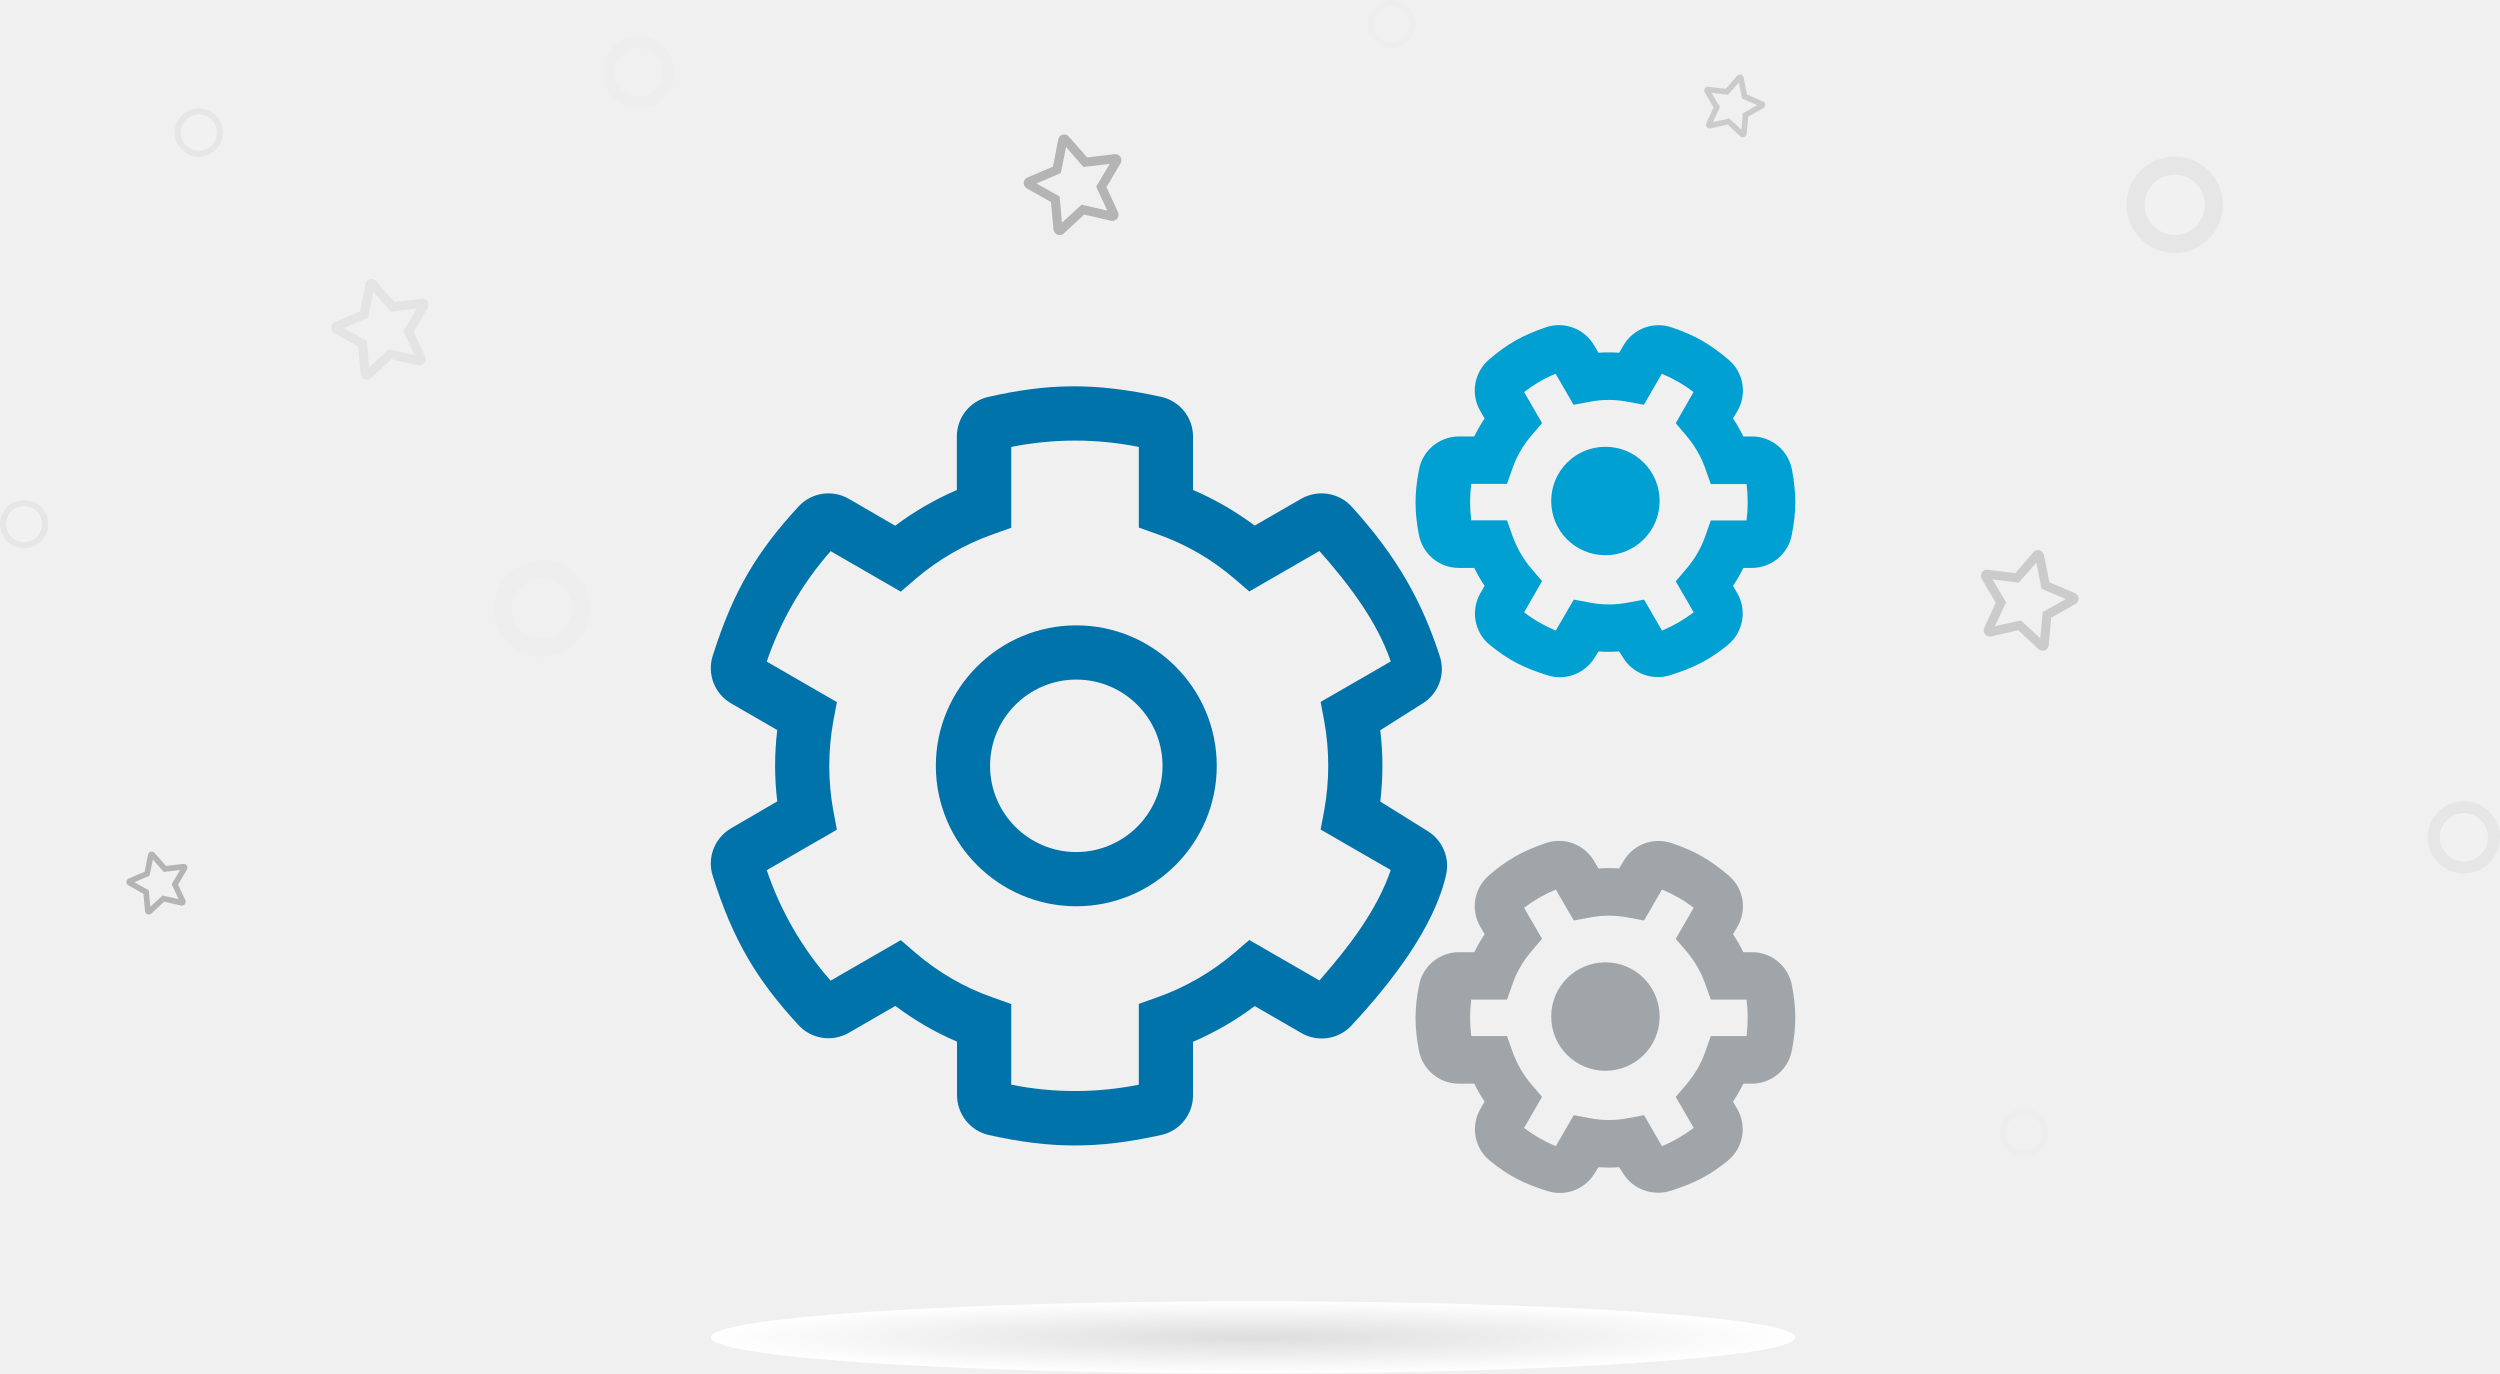
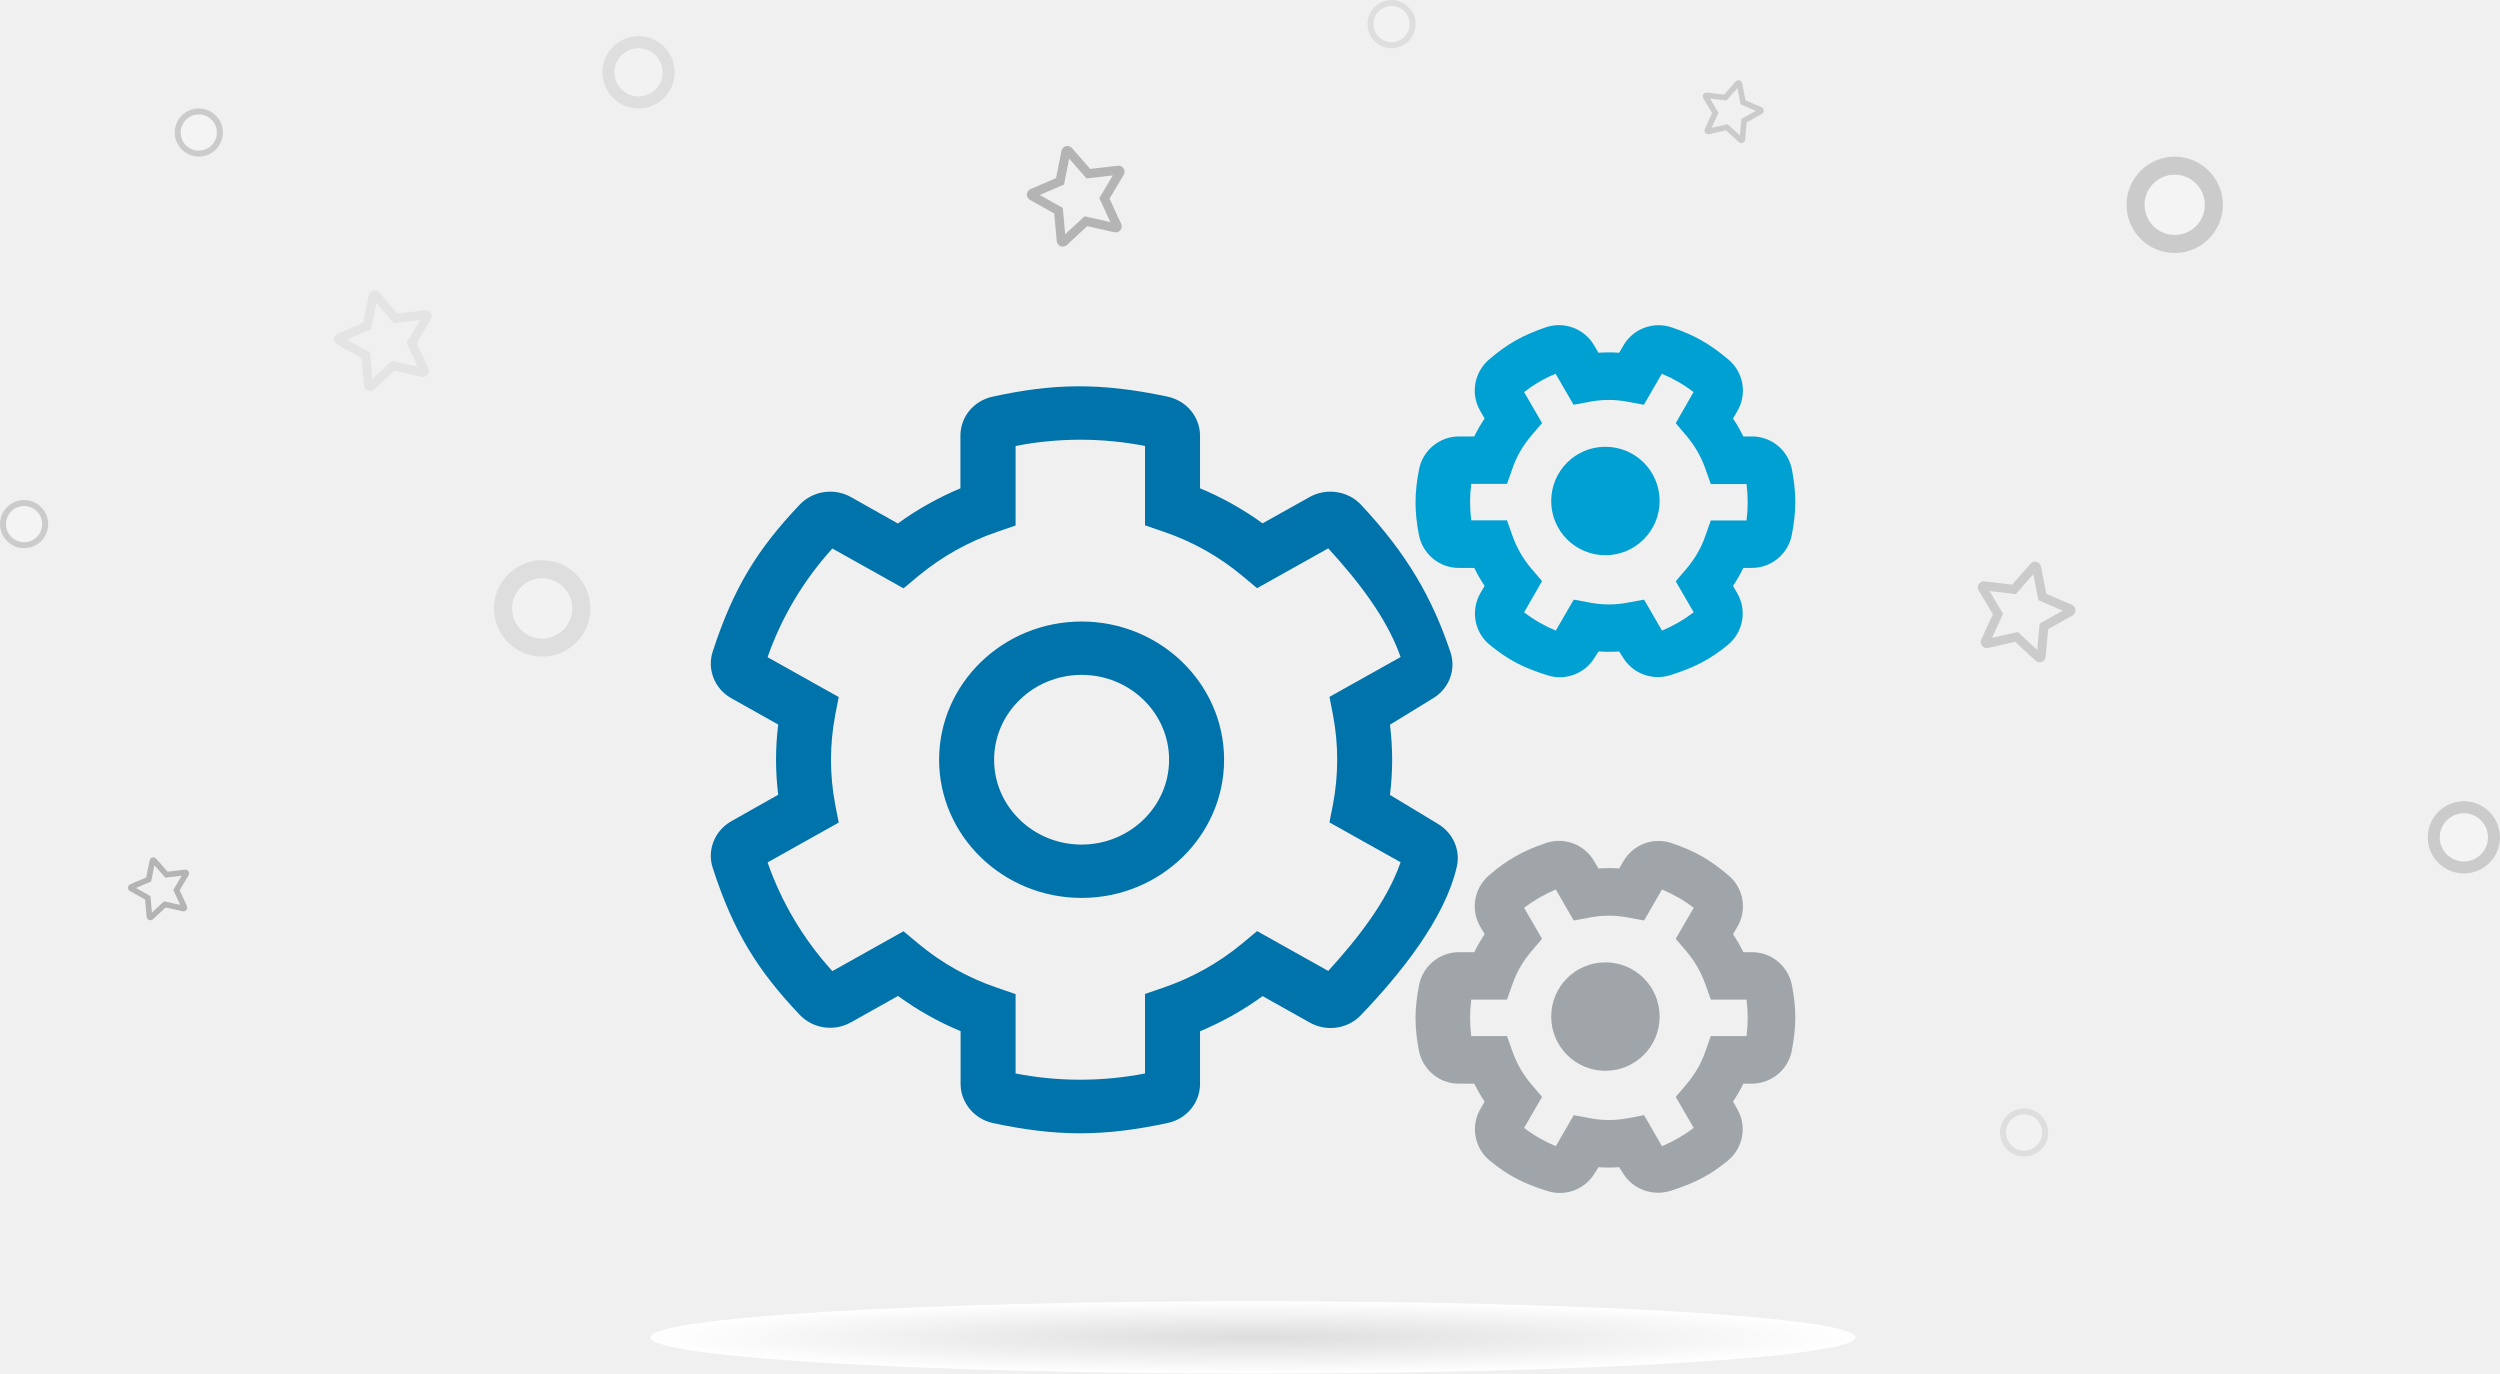
- <svg xmlns="http://www.w3.org/2000/svg" width="415" height="228" viewBox="0 0 415 228" fill="none">
-   <g opacity="0.15">
-     <path opacity="0.15" d="M90 109C94.418 109 98 105.418 98 101C98 96.582 94.418 93 90 93C85.582 93 82 96.582 82 101C82 105.418 85.582 109 90 109Z" fill="white" />
-     <path opacity="0.15" d="M90 107.5C93.59 107.5 96.5 104.59 96.5 101C96.5 97.41 93.59 94.5 90 94.5C86.41 94.5 83.5 97.41 83.5 101C83.5 104.59 86.41 107.5 90 107.5Z" stroke="#777777" stroke-width="3" />
+ <svg xmlns="http://www.w3.org/2000/svg" width="415" height="228" viewBox="0 0 415 228">
+   <defs>
+     <radialGradient id="radial-gradient" cx="0.5" cy="0.5" r="0.5" gradientUnits="objectBoundingBox">
+       <stop offset="0" stop-color="#ddd" />
+       <stop offset="1" stop-color="#fff" />
+     </radialGradient>
+   </defs>
+   <g id="process" transform="translate(-492 -434)">
+     <g id="circles">
+       <g id="Ellipse_9" data-name="Ellipse 9" transform="translate(574 527)" fill="#fff" stroke="#777" stroke-width="3" opacity="0.15">
+         <circle cx="8" cy="8" r="8" stroke="none" />
+         <circle cx="8" cy="8" r="6.5" fill="none" />
+         <animate attributeName="opacity" values="0;0.25;0" dur="1s" repeatCount="indefinite" />
+       </g>
+       <g id="Ellipse_13" data-name="Ellipse 13" transform="translate(895 567)" fill="#fff" stroke="#777" stroke-width="2" opacity="0.3">
+         <circle cx="6" cy="6" r="6" stroke="none" />
+         <circle cx="6" cy="6" r="5" fill="none" />
+         <animate attributeName="opacity" values="0;0.6;0" dur="1.3s" repeatCount="indefinite" />
+       </g>
+       <g id="Ellipse_14" data-name="Ellipse 14" transform="translate(592 440)" fill="#fff" stroke="#777" stroke-width="2" opacity="0.15">
+         <circle cx="6" cy="6" r="6" stroke="none" />
+         <circle cx="6" cy="6" r="5" fill="none" />
+         <animate attributeName="opacity" values="0;0.25;0" dur="1.6s" repeatCount="indefinite" />
+       </g>
+       <g id="Ellipse_10" data-name="Ellipse 10" transform="translate(845 460)" fill="#fff" stroke="#777" stroke-width="3" opacity="0.3">
+         <circle cx="8" cy="8" r="8" stroke="none" />
+         <circle cx="8" cy="8" r="6.5" fill="none" />
+         <animate attributeName="opacity" values="0;0.6;0" dur="1.9s" repeatCount="indefinite" />
+       </g>
+       <g id="Ellipse_11" data-name="Ellipse 11" transform="translate(824 618)" fill="#fff" stroke="#777" stroke-width="1" opacity="0.15">
+         <circle cx="4" cy="4" r="4" stroke="none" />
+         <circle cx="4" cy="4" r="3.5" fill="none" />
+         <animate attributeName="opacity" values="0;0.25;0" dur="2.2s" repeatCount="indefinite" />
+       </g>
+       <g id="Ellipse_16" data-name="Ellipse 16" transform="translate(492 517)" fill="#fff" stroke="#777" stroke-width="1" opacity="0.3">
+         <circle cx="4" cy="4" r="4" stroke="none" />
+         <circle cx="4" cy="4" r="3.5" fill="none" />
+         <animate attributeName="opacity" values="0;0.6;0" dur="2.5s" repeatCount="indefinite" />
+       </g>
+       <g id="Ellipse_15" data-name="Ellipse 15" transform="translate(719 434)" fill="#fff" stroke="#777" stroke-width="1" opacity="0.15">
+         <circle cx="4" cy="4" r="4" stroke="none" />
+         <circle cx="4" cy="4" r="3.5" fill="none" />
+         <animate attributeName="opacity" values="0;0.25;0" dur="2.8s" repeatCount="indefinite" />
+       </g>
+       <g id="Ellipse_12" data-name="Ellipse 12" transform="translate(521 452)" fill="#fff" stroke="#777" stroke-width="1" opacity="0.3">
+         <circle cx="4" cy="4" r="4" stroke="none" />
+         <circle cx="4" cy="4" r="3.5" fill="none" />
+         <animate attributeName="opacity" values="0;0.6;0" dur="3.1s" repeatCount="indefinite" />
+       </g>
+     </g>
+     <g id="stars">
+       <path id="Path_510" data-name="Path 510" d="M7.5-8.641,2.937-9.306.9-13.444a1,1,0,0,0-1.794,0L-2.938-9.306-7.5-8.641a1,1,0,0,0-.553,1.706l3.3,3.219L-5.534.831a1,1,0,0,0,1.45,1.053L0-.263,4.084,1.884A1,1,0,0,0,5.534.831L4.753-3.716l3.3-3.219A1,1,0,0,0,7.5-8.641Zm-4.359,4.4L3.884.084,0-1.956-3.884.084l.741-4.325L-6.288-7.3l4.344-.631L0-11.872,1.944-7.934,6.287-7.3Z" transform="matrix(0.966, 0.259, -0.259, 0.966, 826.447, 540.796)" fill="#777" opacity="0.3">
+         <animate attributeName="opacity" values="0;0.6;0" dur="1.5s" repeatCount="indefinite" />
+       </path>
+       <path id="Path_509" data-name="Path 509" d="M7.5-8.641,2.937-9.306.9-13.444a1,1,0,0,0-1.794,0L-2.938-9.306-7.5-8.641a1,1,0,0,0-.553,1.706l3.3,3.219L-5.534.831a1,1,0,0,0,1.45,1.053L0-.263,4.084,1.884A1,1,0,0,0,5.534.831L4.753-3.716l3.3-3.219A1,1,0,0,0,7.5-8.641Zm-4.359,4.4L3.884.084,0-1.956-3.884.084l.741-4.325L-6.288-7.3l4.344-.631L0-11.872,1.944-7.934,6.287-7.3Z" transform="matrix(0.966, -0.259, 0.259, 0.966, 672.553, 471.795)" fill="#777" opacity="0.5">
+         <animate attributeName="opacity" values="0;0.4;0" dur="1.7s" repeatCount="indefinite" />
+       </path>
+       <path id="Path_508" data-name="Path 508" d="M7.5-8.641,2.937-9.306.9-13.444a1,1,0,0,0-1.794,0L-2.938-9.306-7.5-8.641a1,1,0,0,0-.553,1.706l3.3,3.219L-5.534.831a1,1,0,0,0,1.45,1.053L0-.263,4.084,1.884A1,1,0,0,0,5.534.831L4.753-3.716l3.3-3.219A1,1,0,0,0,7.5-8.641Zm-4.359,4.4L3.884.084,0-1.956-3.884.084l.741-4.325L-6.288-7.3l4.344-.631L0-11.872,1.944-7.934,6.287-7.3Z" transform="matrix(0.966, -0.259, 0.259, 0.966, 557.553, 495.795)" fill="#777" opacity="0.1">
+         <animate attributeName="opacity" values="0;0.25;0" dur="1.9s" repeatCount="indefinite" />
+       </path>
+       <path id="Path_507" data-name="Path 507" d="M4.689-5.4,1.836-5.816.561-8.4a.626.626,0,0,0-1.121,0L-1.836-5.816-4.689-5.4a.625.625,0,0,0-.346,1.066l2.064,2.012L-3.459.52a.625.625,0,0,0,.906.658L0-.164,2.553,1.178A.625.625,0,0,0,3.459.52L2.971-2.322,5.035-4.334A.625.625,0,0,0,4.689-5.4ZM1.965-2.65l.463,2.7L0-1.223-2.428.053l.463-2.7L-3.93-4.564l2.715-.395L0-7.42,1.215-4.959l2.715.395Z" transform="matrix(0.966, -0.259, 0.259, 0.966, 519.553, 584.795)" fill="#777" opacity="0.5">
+         <animate attributeName="opacity" values="0;0.4;0" dur="2.1s" repeatCount="indefinite" />
+       </path>
+       <path id="Path_506" data-name="Path 506" d="M4.689-5.4,1.836-5.816.561-8.4a.626.626,0,0,0-1.121,0L-1.836-5.816-4.689-5.4a.625.625,0,0,0-.346,1.066l2.064,2.012L-3.459.52a.625.625,0,0,0,.906.658L0-.164,2.553,1.178A.625.625,0,0,0,3.459.52L2.971-2.322,5.035-4.334A.625.625,0,0,0,4.689-5.4ZM1.965-2.65l.463,2.7L0-1.223-2.428.053l.463-2.7L-3.93-4.564l2.715-.395L0-7.42,1.215-4.959l2.715.395Z" transform="matrix(0.966, 0.259, -0.259, 0.966, 778.482, 455.795)" fill="#777" opacity="0.3">
+         <animate attributeName="opacity" values="0;0.6;0" dur="2.3s" repeatCount="indefinite" />
+       </path>
+     </g>
+     <g id="shadow">
+       <ellipse id="shadow-2" data-name="shadow" cx="80" cy="6" rx="100" ry="6" transform="translate(620 650)" fill="url(#radial-gradient)" />
+     </g>
  </g>
-   <g opacity="0.3">
-     <path opacity="0.3" d="M409 145C412.314 145 415 142.314 415 139C415 135.686 412.314 133 409 133C405.686 133 403 135.686 403 139C403 142.314 405.686 145 409 145Z" fill="white" />
-     <path opacity="0.3" d="M409 144C411.761 144 414 141.761 414 139C414 136.239 411.761 134 409 134C406.239 134 404 136.239 404 139C404 141.761 406.239 144 409 144Z" stroke="#777777" stroke-width="2" />
+   <g id="cog-bottom">
+     <path id="cog-bottom" d="M269.481 194.85L268.778 193.753C267.625 193.837 266.5 193.837 265.347 193.753L264.644 194.878C263.013 197.466 259.834 198.647 256.909 197.719C253.028 196.509 250.441 195.244 247.263 192.628C244.731 190.547 244.113 186.919 245.744 184.078L246.447 182.869C245.8 181.912 245.238 180.928 244.731 179.887H242.172C238.909 179.887 236.153 177.581 235.534 174.375C234.803 170.522 234.775 167.569 235.563 163.547C236.153 160.369 238.966 158.062 242.2 158.062H244.731C245.238 157.022 245.8 156.037 246.447 155.081L245.716 153.816C244.084 151.003 244.703 147.431 247.178 145.294C250.159 142.734 252.719 141.272 256.6 139.95C259.638 138.909 262.984 140.147 264.616 142.931L265.347 144.169C266.5 144.084 267.625 144.084 268.778 144.169L269.509 142.931C271.141 140.147 274.488 138.909 277.553 139.978C281.294 141.244 283.825 142.678 286.975 145.35C289.45 147.459 290.041 151.031 288.409 153.844L287.678 155.081C288.325 156.037 288.888 157.022 289.394 158.062H290.828C294.091 158.062 296.847 160.369 297.466 163.575C298.197 167.428 298.225 170.381 297.438 174.403C296.847 177.581 294.034 179.887 290.8 179.887H289.394C288.888 180.928 288.325 181.912 287.678 182.869L288.381 184.078C290.041 186.947 289.366 190.575 286.834 192.656C283.825 195.131 281.238 196.425 277.272 197.691C274.319 198.591 271.113 197.437 269.481 194.85ZM272.913 185.119L275.894 190.266C277.778 189.478 279.522 188.466 281.153 187.228L278.172 182.081L279.972 179.972C281.322 178.369 282.391 176.569 283.066 174.6L283.994 171.984H289.928C290.181 169.987 290.181 167.934 289.928 165.937H283.994L283.066 163.322C282.363 161.353 281.322 159.553 279.972 157.95L278.172 155.841L281.153 150.694C279.55 149.456 277.778 148.444 275.894 147.656L272.913 152.803L270.184 152.297C268.131 151.903 266.022 151.903 263.969 152.297L261.241 152.803L258.259 147.656C256.375 148.444 254.631 149.456 253 150.694L255.981 155.841L254.181 157.95C252.831 159.553 251.763 161.353 251.088 163.322L250.159 165.937H244.225C243.972 167.934 243.972 169.987 244.225 171.984H250.159L251.088 174.6C251.791 176.569 252.831 178.369 254.181 179.972L255.981 182.081L253 187.228C254.603 188.466 256.375 189.478 258.259 190.266L261.241 185.119L263.969 185.625C266.022 186.019 268.131 186.019 270.184 185.625L272.913 185.119ZM275.5 168.75C275.5 163.772 271.478 159.75 266.5 159.75C261.522 159.75 257.5 163.772 257.5 168.75C257.5 173.728 261.522 177.75 266.5 177.75C271.478 177.75 275.5 173.728 275.5 168.75Z" fill="#A0A5AA" />
+     <animateTransform attributeType="xml" attributeName="transform" type="rotate" from="360 266.5 169" to="0 266.5 169" dur="2s" additive="sum" repeatCount="indefinite" />
  </g>
-   <g opacity="0.15">
-     <path opacity="0.15" d="M106 18C109.314 18 112 15.314 112 12C112 8.686 109.314 6 106 6C102.686 6 100 8.686 100 12C100 15.314 102.686 18 106 18Z" fill="white" />
-     <path opacity="0.15" d="M106 17C108.761 17 111 14.761 111 12C111 9.239 108.761 7 106 7C103.239 7 101 9.239 101 12C101 14.761 103.239 17 106 17Z" stroke="#777777" stroke-width="2" />
+   <g id="cog-top">
+     <path d="M269.481 109.237L268.778 108.141C267.625 108.225 266.5 108.225 265.347 108.141L264.644 109.266C263.013 111.853 259.834 113.034 256.909 112.106C253.028 110.897 250.441 109.631 247.263 107.016C244.731 104.934 244.113 101.306 245.744 98.466L246.447 97.256C245.8 96.3 245.238 95.316 244.731 94.275H242.172C238.909 94.275 236.153 91.969 235.534 88.763C234.803 84.909 234.775 81.956 235.563 77.934C236.153 74.756 238.966 72.45 242.2 72.45H244.731C245.238 71.409 245.8 70.425 246.447 69.469L245.716 68.203C244.084 65.391 244.703 61.819 247.178 59.681C250.159 57.122 252.719 55.659 256.6 54.337C259.638 53.297 262.984 54.534 264.616 57.319L265.347 58.556C266.5 58.472 267.625 58.472 268.778 58.556L269.509 57.319C271.141 54.534 274.488 53.297 277.553 54.366C281.294 55.631 283.825 57.066 286.975 59.737C289.45 61.847 290.041 65.419 288.409 68.231L287.678 69.469C288.325 70.425 288.888 71.409 289.394 72.45H290.828C294.091 72.45 296.847 74.756 297.466 77.963C298.197 81.816 298.225 84.769 297.438 88.791C296.847 91.969 294.034 94.275 290.8 94.275H289.394C288.888 95.316 288.325 96.3 287.678 97.256L288.381 98.466C290.041 101.334 289.366 104.962 286.834 107.044C283.825 109.519 281.238 110.812 277.272 112.078C274.319 113.006 271.113 111.853 269.481 109.237ZM272.913 99.534L275.894 104.681C277.778 103.894 279.522 102.881 281.153 101.644L278.172 96.497L279.972 94.388C281.322 92.784 282.391 90.984 283.066 89.016L283.994 86.4H289.928C290.181 84.403 290.181 82.35 289.928 80.353H283.994L283.066 77.737C282.363 75.769 281.322 73.969 279.972 72.366L278.172 70.256L281.125 65.081C279.522 63.844 277.75 62.831 275.866 62.044L272.884 67.191L270.156 66.684C268.103 66.291 265.994 66.291 263.941 66.684L261.213 67.191L258.231 62.044C256.375 62.803 254.603 63.844 253 65.081L255.981 70.228L254.181 72.338C252.831 73.941 251.763 75.741 251.088 77.709L250.159 80.325H244.225C243.972 82.322 243.972 84.375 244.225 86.372H250.159L251.088 88.987C251.791 90.956 252.831 92.756 254.181 94.359L255.981 96.469L253 101.644C254.603 102.881 256.375 103.894 258.259 104.681L261.241 99.534L263.969 100.041C266.022 100.434 268.131 100.434 270.184 100.041L272.913 99.534ZM275.5 83.166C275.5 78.188 271.478 74.166 266.5 74.166C261.522 74.166 257.5 78.188 257.5 83.166C257.5 88.144 261.522 92.166 266.5 92.166C271.478 92.166 275.5 88.116 275.5 83.166Z" fill="#00A0D2" />
+     <animateTransform attributeType="xml" attributeName="transform" type="rotate" from="360 266.5 83.5" to="0 266.5 83.5" dur="2s" additive="sum" repeatCount="indefinite" />
  </g>
-   <g opacity="0.3">
-     <path opacity="0.3" d="M361 42C365.418 42 369 38.418 369 34C369 29.582 365.418 26 361 26C356.582 26 353 29.582 353 34C353 38.418 356.582 42 361 42Z" fill="white" />
-     <path opacity="0.3" d="M361 40.5C364.59 40.5 367.5 37.59 367.5 34C367.5 30.41 364.59 27.5 361 27.5C357.41 27.5 354.5 30.41 354.5 34C354.5 37.59 357.41 40.5 361 40.5Z" stroke="#777777" stroke-width="3" />
+   <g id="cog-left">
+     <path d="M159.458 179.912V171.167C155.778 169.645 152.297 167.68 149.072 165.328L141.226 169.728C138.43 171.277 134.92 170.752 132.752 168.455C125.847 161.177 121.766 154.756 118.314 144.074C117.344 141.113 118.628 137.903 121.395 136.326L129.185 131.925C128.7 128.051 128.7 124.149 129.185 120.275L121.395 115.902C118.628 114.353 117.344 111.115 118.314 108.154C121.766 97.527 125.79 91.107 132.752 83.773C134.92 81.476 138.458 80.951 141.226 82.5L149.044 86.9C152.268 84.548 155.749 82.611 159.43 81.061V72.316C159.43 69.189 161.655 66.505 164.794 65.841C174.695 63.682 182.484 63.433 193.812 65.841C196.95 66.505 199.204 69.217 199.204 72.316V81.061C202.885 82.583 206.366 84.548 209.59 86.873L217.408 82.5C220.205 80.951 223.743 81.476 225.911 83.773C233.586 91.965 237.752 99.243 240.777 108.264C241.747 111.17 240.548 114.325 237.866 115.93L230.733 120.303C231.218 124.177 231.218 128.079 230.733 131.953L238.751 136.796C241.205 138.29 242.46 141.113 241.832 143.853C239.864 152.515 232.417 161.73 225.883 168.538C223.714 170.807 220.205 171.305 217.437 169.755L209.59 165.355C206.366 167.707 202.885 169.645 199.204 171.194V179.939C199.204 183.039 196.979 185.751 193.84 186.415C183.14 188.712 175.322 188.684 164.765 186.415C161.684 185.723 159.458 183.011 159.458 179.912ZM168.589 178.196C175.665 179.579 182.998 179.579 190.074 178.196V164.995L193.127 163.944C197.92 162.311 202.343 159.821 206.223 156.61L208.677 154.563L220.49 161.177C225.283 155.891 230.191 149.747 232.502 143.133L220.69 136.519L221.289 133.448C222.202 128.577 222.202 123.623 221.289 118.753L220.69 115.681L232.502 109.067C230.191 102.453 225.283 96.282 220.49 91.024L208.677 97.638L206.223 95.59C202.343 92.352 197.949 89.889 193.127 88.256L190.074 87.205V74.032C182.998 72.648 175.665 72.648 168.589 74.032V87.233L165.536 88.284C160.742 89.917 156.32 92.407 152.439 95.618L149.985 97.665L138.173 91.052C133.395 96.319 129.74 102.451 127.416 109.095L139.228 115.709L138.629 118.78C137.716 123.651 137.716 128.605 138.629 133.475L139.228 136.547L127.416 143.161C129.727 149.775 133.379 155.946 138.173 161.204L149.985 154.59L152.439 156.638C156.32 159.876 160.714 162.339 165.536 163.972L168.589 165.023V178.196ZM179.545 149.055C166.506 149.055 155.892 138.761 155.892 126.114C155.892 113.467 166.506 103.173 179.545 103.173C192.585 103.173 203.199 113.467 203.199 126.114C203.199 138.761 192.585 149.055 179.545 149.055ZM179.545 112.028C171.556 112.028 165.022 118.338 165.022 126.114C165.022 133.89 171.528 140.2 179.545 140.2C187.535 140.2 194.069 133.89 194.069 126.114C194.069 118.338 187.563 112.028 179.545 112.028Z" fill="#0073AA" />
+     <animateTransform attributeType="xml" attributeName="transform" type="rotate" from="0 180 126" to="360 180 126" dur="3s" additive="sum" repeatCount="indefinite" />
  </g>
-   <g opacity="0.15">
-     <path opacity="0.15" d="M336 192C338.209 192 340 190.209 340 188C340 185.791 338.209 184 336 184C333.791 184 332 185.791 332 188C332 190.209 333.791 192 336 192Z" fill="white" />
-     <path opacity="0.15" d="M336 191.5C337.933 191.5 339.5 189.933 339.5 188C339.5 186.067 337.933 184.5 336 184.5C334.067 184.5 332.5 186.067 332.5 188C332.5 189.933 334.067 191.5 336 191.5Z" stroke="#777777" />
-   </g>
-   <g opacity="0.3">
-     <path opacity="0.3" d="M4 91C6.209 91 8 89.209 8 87C8 84.791 6.209 83 4 83C1.791 83 0 84.791 0 87C0 89.209 1.791 91 4 91Z" fill="white" />
-     <path opacity="0.3" d="M4 90.5C5.933 90.5 7.5 88.933 7.5 87C7.5 85.067 5.933 83.5 4 83.5C2.067 83.5 0.5 85.067 0.5 87C0.5 88.933 2.067 90.5 4 90.5Z" stroke="#777777" />
-   </g>
-   <g opacity="0.15">
-     <path opacity="0.15" d="M231 8C233.209 8 235 6.209 235 4C235 1.791 233.209 0 231 0C228.791 0 227 1.791 227 4C227 6.209 228.791 8 231 8Z" fill="white" />
-     <path opacity="0.15" d="M231 7.5C232.933 7.5 234.5 5.933 234.5 4C234.5 2.067 232.933 0.5 231 0.5C229.067 0.5 227.5 2.067 227.5 4C227.5 5.933 229.067 7.5 231 7.5Z" stroke="#777777" />
-   </g>
-   <g opacity="0.3">
-     <path opacity="0.3" d="M33 26C35.209 26 37 24.209 37 22C37 19.791 35.209 18 33 18C30.791 18 29 19.791 29 22C29 24.209 30.791 26 33 26Z" fill="white" />
-     <path opacity="0.3" d="M33 25.5C34.933 25.5 36.5 23.933 36.5 22C36.5 20.067 34.933 18.5 33 18.5C31.067 18.5 29.5 20.067 29.5 22C29.5 23.933 31.067 25.5 33 25.5Z" stroke="#777777" />
-   </g>
-   <path opacity="0.3" d="M344.444 98.473L340.207 96.658L339.291 92.108C339.145 91.325 338.127 91.02 337.57 91.647L334.532 95.136L329.924 94.58C329.107 94.49 328.546 95.376 328.966 96.103L331.302 100.062L329.373 104.237C329.042 104.989 329.726 105.82 330.517 105.644L335.03 104.621L338.396 107.756C338.993 108.304 340 107.927 340.09 107.11L340.509 102.531L344.512 100.271C345.24 99.851 345.197 98.804 344.444 98.473ZM339.077 101.596L338.684 105.957L335.467 102.991L331.168 103.941L333.009 99.97L330.753 96.194L335.111 96.715L338.033 93.421L338.885 97.727L342.919 99.456L339.077 101.596Z" fill="#777777" />
-   <path opacity="0.5" d="M185.046 25.587L180.468 26.135L177.399 22.654C176.881 22.049 175.847 22.294 175.679 23.116L174.793 27.657L170.525 29.48C169.773 29.811 169.73 30.858 170.457 31.278L174.461 33.538L174.88 38.117C174.969 38.934 175.976 39.312 176.574 38.763L179.97 35.62L184.453 36.651C185.244 36.827 185.927 35.996 185.596 35.244L183.668 31.069L186.004 27.11C186.424 26.383 185.863 25.497 185.046 25.587ZM181.961 30.977L183.802 34.948L179.533 33.99L176.285 36.964L175.893 32.604L172.051 30.463L176.085 28.734L176.967 24.42L179.858 27.722L184.216 27.201L181.961 30.977Z" fill="#777777" />
-   <path opacity="0.1" d="M70.046 49.587L65.468 50.135L62.399 46.654C61.881 46.049 60.847 46.294 60.679 47.115L59.793 51.657L55.525 53.48C54.773 53.812 54.73 54.858 55.457 55.278L59.461 57.538L59.88 62.117C59.969 62.934 60.976 63.312 61.574 62.763L64.97 59.62L69.453 60.651C70.244 60.827 70.927 59.996 70.596 59.244L68.668 55.069L71.004 51.11C71.424 50.383 70.863 49.498 70.046 49.587ZM66.96 54.977L68.802 58.948L64.533 57.99L61.285 60.964L60.893 56.604L57.051 54.463L61.085 52.734L61.967 48.42L64.858 51.722L69.216 51.201L66.96 54.977Z" fill="#777777" />
-   <path opacity="0.5" d="M30.426 143.406L27.565 143.749L25.647 141.573C25.323 141.195 24.676 141.348 24.571 141.862L24.018 144.7L21.351 145.84C20.88 146.047 20.854 146.701 21.308 146.963L23.81 148.376L24.072 151.238C24.128 151.749 24.758 151.984 25.131 151.641L27.253 149.677L30.055 150.321C30.55 150.431 30.977 149.912 30.77 149.442L29.565 146.833L31.025 144.358C31.287 143.904 30.936 143.35 30.426 143.406ZM28.498 146.775L29.648 149.257L26.98 148.658L24.951 150.517L24.705 147.792L22.304 146.454L24.825 145.373L25.377 142.677L27.184 144.741L29.907 144.415L28.498 146.775Z" fill="#777777" />
-   <path opacity="0.3" d="M292.666 16.835L290.017 15.7L289.445 12.857C289.353 12.367 288.717 12.176 288.369 12.568L286.47 14.749L283.59 14.402C283.08 14.345 282.729 14.899 282.991 15.353L284.451 17.828L283.246 20.437C283.039 20.907 283.466 21.426 283.961 21.316L286.782 20.677L288.885 22.637C289.259 22.979 289.888 22.744 289.944 22.233L290.206 19.37L292.708 17.958C293.163 17.696 293.136 17.042 292.666 16.835ZM289.311 18.787L289.066 21.512L287.055 19.658L284.368 20.252L285.519 17.77L284.109 15.41L286.832 15.736L288.658 13.677L289.191 16.368L291.712 17.449L289.311 18.787Z" fill="#777777" />
-   <g clip-path="url(#clip0)">
-     <path d="M269.481 194.85L268.778 193.753C267.625 193.837 266.5 193.837 265.347 193.753L264.644 194.878C263.013 197.466 259.834 198.647 256.909 197.719C253.028 196.509 250.441 195.244 247.263 192.628C244.731 190.547 244.113 186.919 245.744 184.078L246.447 182.869C245.8 181.912 245.238 180.928 244.731 179.887H242.172C238.909 179.887 236.153 177.581 235.534 174.375C234.803 170.522 234.775 167.569 235.563 163.547C236.153 160.369 238.966 158.062 242.2 158.062H244.731C245.238 157.022 245.8 156.037 246.447 155.081L245.716 153.816C244.084 151.003 244.703 147.431 247.178 145.294C250.159 142.734 252.719 141.272 256.6 139.95C259.638 138.909 262.984 140.147 264.616 142.931L265.347 144.169C266.5 144.084 267.625 144.084 268.778 144.169L269.509 142.931C271.141 140.147 274.488 138.909 277.553 139.978C281.294 141.244 283.825 142.678 286.975 145.35C289.45 147.459 290.041 151.031 288.409 153.844L287.678 155.081C288.325 156.037 288.888 157.022 289.394 158.062H290.828C294.091 158.062 296.847 160.369 297.466 163.575C298.197 167.428 298.225 170.381 297.438 174.403C296.847 177.581 294.034 179.887 290.8 179.887H289.394C288.888 180.928 288.325 181.912 287.678 182.869L288.381 184.078C290.041 186.947 289.366 190.575 286.834 192.656C283.825 195.131 281.238 196.425 277.272 197.691C274.319 198.591 271.113 197.437 269.481 194.85ZM272.913 185.119L275.894 190.266C277.778 189.478 279.522 188.466 281.153 187.228L278.172 182.081L279.972 179.972C281.322 178.369 282.391 176.569 283.066 174.6L283.994 171.984H289.928C290.181 169.987 290.181 167.934 289.928 165.937H283.994L283.066 163.322C282.363 161.353 281.322 159.553 279.972 157.95L278.172 155.841L281.153 150.694C279.55 149.456 277.778 148.444 275.894 147.656L272.913 152.803L270.184 152.297C268.131 151.903 266.022 151.903 263.969 152.297L261.241 152.803L258.259 147.656C256.375 148.444 254.631 149.456 253 150.694L255.981 155.841L254.181 157.95C252.831 159.553 251.763 161.353 251.088 163.322L250.159 165.937H244.225C243.972 167.934 243.972 169.987 244.225 171.984H250.159L251.088 174.6C251.791 176.569 252.831 178.369 254.181 179.972L255.981 182.081L253 187.228C254.603 188.466 256.375 189.478 258.259 190.266L261.241 185.119L263.969 185.625C266.022 186.019 268.131 186.019 270.184 185.625L272.913 185.119ZM275.5 168.75C275.5 163.772 271.478 159.75 266.5 159.75C261.522 159.75 257.5 163.772 257.5 168.75C257.5 173.728 261.522 177.75 266.5 177.75C271.478 177.75 275.5 173.728 275.5 168.75Z" fill="#A0A5AA" />
-     <path d="M269.481 109.238L268.778 108.141C267.625 108.225 266.5 108.225 265.347 108.141L264.644 109.266C263.013 111.853 259.834 113.034 256.909 112.106C253.028 110.897 250.441 109.631 247.263 107.016C244.731 104.934 244.113 101.306 245.744 98.466L246.447 97.256C245.8 96.3 245.238 95.316 244.731 94.275H242.172C238.909 94.275 236.153 91.969 235.534 88.763C234.803 84.909 234.775 81.956 235.563 77.934C236.153 74.756 238.966 72.45 242.2 72.45H244.731C245.238 71.409 245.8 70.425 246.447 69.469L245.716 68.203C244.084 65.391 244.703 61.819 247.178 59.681C250.159 57.122 252.719 55.659 256.6 54.337C259.638 53.297 262.984 54.534 264.616 57.319L265.347 58.556C266.5 58.472 267.625 58.472 268.778 58.556L269.509 57.319C271.141 54.534 274.488 53.297 277.553 54.366C281.294 55.631 283.825 57.066 286.975 59.737C289.45 61.847 290.041 65.419 288.409 68.231L287.678 69.469C288.325 70.425 288.888 71.409 289.394 72.45H290.828C294.091 72.45 296.847 74.756 297.466 77.963C298.197 81.816 298.225 84.769 297.438 88.791C296.847 91.969 294.034 94.275 290.8 94.275H289.394C288.888 95.316 288.325 96.3 287.678 97.256L288.381 98.466C290.041 101.334 289.366 104.963 286.834 107.044C283.825 109.519 281.238 110.813 277.272 112.078C274.319 113.006 271.113 111.853 269.481 109.238ZM272.913 99.534L275.894 104.681C277.778 103.894 279.522 102.881 281.153 101.644L278.172 96.497L279.972 94.388C281.322 92.784 282.391 90.984 283.066 89.016L283.994 86.4H289.928C290.181 84.403 290.181 82.35 289.928 80.353H283.994L283.066 77.737C282.363 75.769 281.322 73.969 279.972 72.366L278.172 70.256L281.125 65.081C279.522 63.844 277.75 62.831 275.866 62.044L272.884 67.191L270.156 66.684C268.103 66.291 265.994 66.291 263.941 66.684L261.213 67.191L258.231 62.044C256.375 62.803 254.603 63.844 253 65.081L255.981 70.228L254.181 72.338C252.831 73.941 251.763 75.741 251.088 77.709L250.159 80.325H244.225C243.972 82.322 243.972 84.375 244.225 86.372H250.159L251.088 88.987C251.791 90.956 252.831 92.756 254.181 94.359L255.981 96.469L253 101.644C254.603 102.881 256.375 103.894 258.259 104.681L261.241 99.534L263.969 100.041C266.022 100.434 268.131 100.434 270.184 100.041L272.913 99.534ZM275.5 83.166C275.5 78.188 271.478 74.166 266.5 74.166C261.522 74.166 257.5 78.188 257.5 83.166C257.5 88.144 261.522 92.166 266.5 92.166C271.478 92.166 275.5 88.116 275.5 83.166Z" fill="#00A0D2" />
-     <path d="M158.866 181.8V172.912C155.237 171.366 151.806 169.369 148.628 166.978L140.894 171.45C138.137 173.025 134.678 172.491 132.541 170.156C125.734 162.759 121.712 156.234 118.309 145.378C117.353 142.369 118.619 139.106 121.347 137.503L129.025 133.031C128.547 129.094 128.547 125.128 129.025 121.191L121.347 116.747C118.619 115.172 117.353 111.881 118.309 108.872C121.712 98.072 125.678 91.547 132.541 84.094C134.678 81.759 138.166 81.225 140.894 82.8L148.6 87.272C151.778 84.881 155.209 82.912 158.837 81.338V72.45C158.837 69.272 161.031 66.544 164.125 65.869C173.884 63.675 181.562 63.422 192.728 65.869C195.822 66.544 198.044 69.3 198.044 72.45V81.338C201.672 82.884 205.103 84.881 208.281 87.244L215.987 82.8C218.744 81.225 222.231 81.759 224.369 84.094C231.934 92.419 236.041 99.816 239.022 108.984C239.978 111.937 238.797 115.144 236.153 116.775L229.122 121.219C229.6 125.156 229.6 129.122 229.122 133.059L237.025 137.981C239.444 139.5 240.681 142.369 240.062 145.153C238.122 153.956 230.781 163.322 224.341 170.241C222.203 172.547 218.744 173.053 216.016 171.478L208.281 167.006C205.103 169.397 201.672 171.366 198.044 172.941V181.828C198.044 184.978 195.85 187.734 192.756 188.409C182.209 190.744 174.503 190.716 164.097 188.409C161.059 187.706 158.866 184.95 158.866 181.8ZM167.866 180.056C174.841 181.462 182.069 181.462 189.044 180.056V166.641L192.053 165.572C196.778 163.912 201.137 161.381 204.962 158.119L207.381 156.037L219.025 162.759C223.75 157.387 228.587 151.144 230.866 144.422L219.222 137.7L219.812 134.578C220.712 129.628 220.712 124.594 219.812 119.644L219.222 116.522L230.866 109.8C228.587 103.078 223.75 96.806 219.025 91.463L207.381 98.184L204.962 96.103C201.137 92.812 196.806 90.309 192.053 88.65L189.044 87.581V74.194C182.069 72.787 174.841 72.787 167.866 74.194V87.609L164.856 88.678C160.131 90.338 155.772 92.869 151.947 96.131L149.528 98.213L137.884 91.491C133.175 96.844 129.572 103.076 127.281 109.828L138.925 116.55L138.334 119.672C137.434 124.622 137.434 129.656 138.334 134.606L138.925 137.728L127.281 144.45C129.559 151.172 133.159 157.444 137.884 162.787L149.528 156.066L151.947 158.147C155.772 161.437 160.103 163.941 164.856 165.6L167.866 166.669V180.056ZM178.666 150.441C165.812 150.441 155.35 139.978 155.35 127.125C155.35 114.272 165.812 103.809 178.666 103.809C191.519 103.809 201.981 114.272 201.981 127.125C201.981 139.978 191.519 150.441 178.666 150.441ZM178.666 112.809C170.791 112.809 164.35 119.222 164.35 127.125C164.35 135.028 170.762 141.441 178.666 141.441C186.541 141.441 192.981 135.028 192.981 127.125C192.981 119.222 186.569 112.809 178.666 112.809Z" fill="#0073AA" />
-   </g>
-   <path d="M208 228C257.706 228 298 225.314 298 222C298 218.686 257.706 216 208 216C158.294 216 118 218.686 118 222C118 225.314 158.294 228 208 228Z" fill="url(#paint0_radial)" />
-   <defs>
-     <radialGradient id="paint0_radial" cx="0" cy="0" r="1" gradientUnits="userSpaceOnUse" gradientTransform="translate(208 222) scale(90 6)">
-       <stop stop-color="#DDDDDD" />
-       <stop offset="1" stop-color="white" />
-     </radialGradient>
-     <clipPath id="clip0">
-       <rect width="180" height="144" fill="white" transform="translate(118 54)" />
-     </clipPath>
-   </defs>
</svg>
